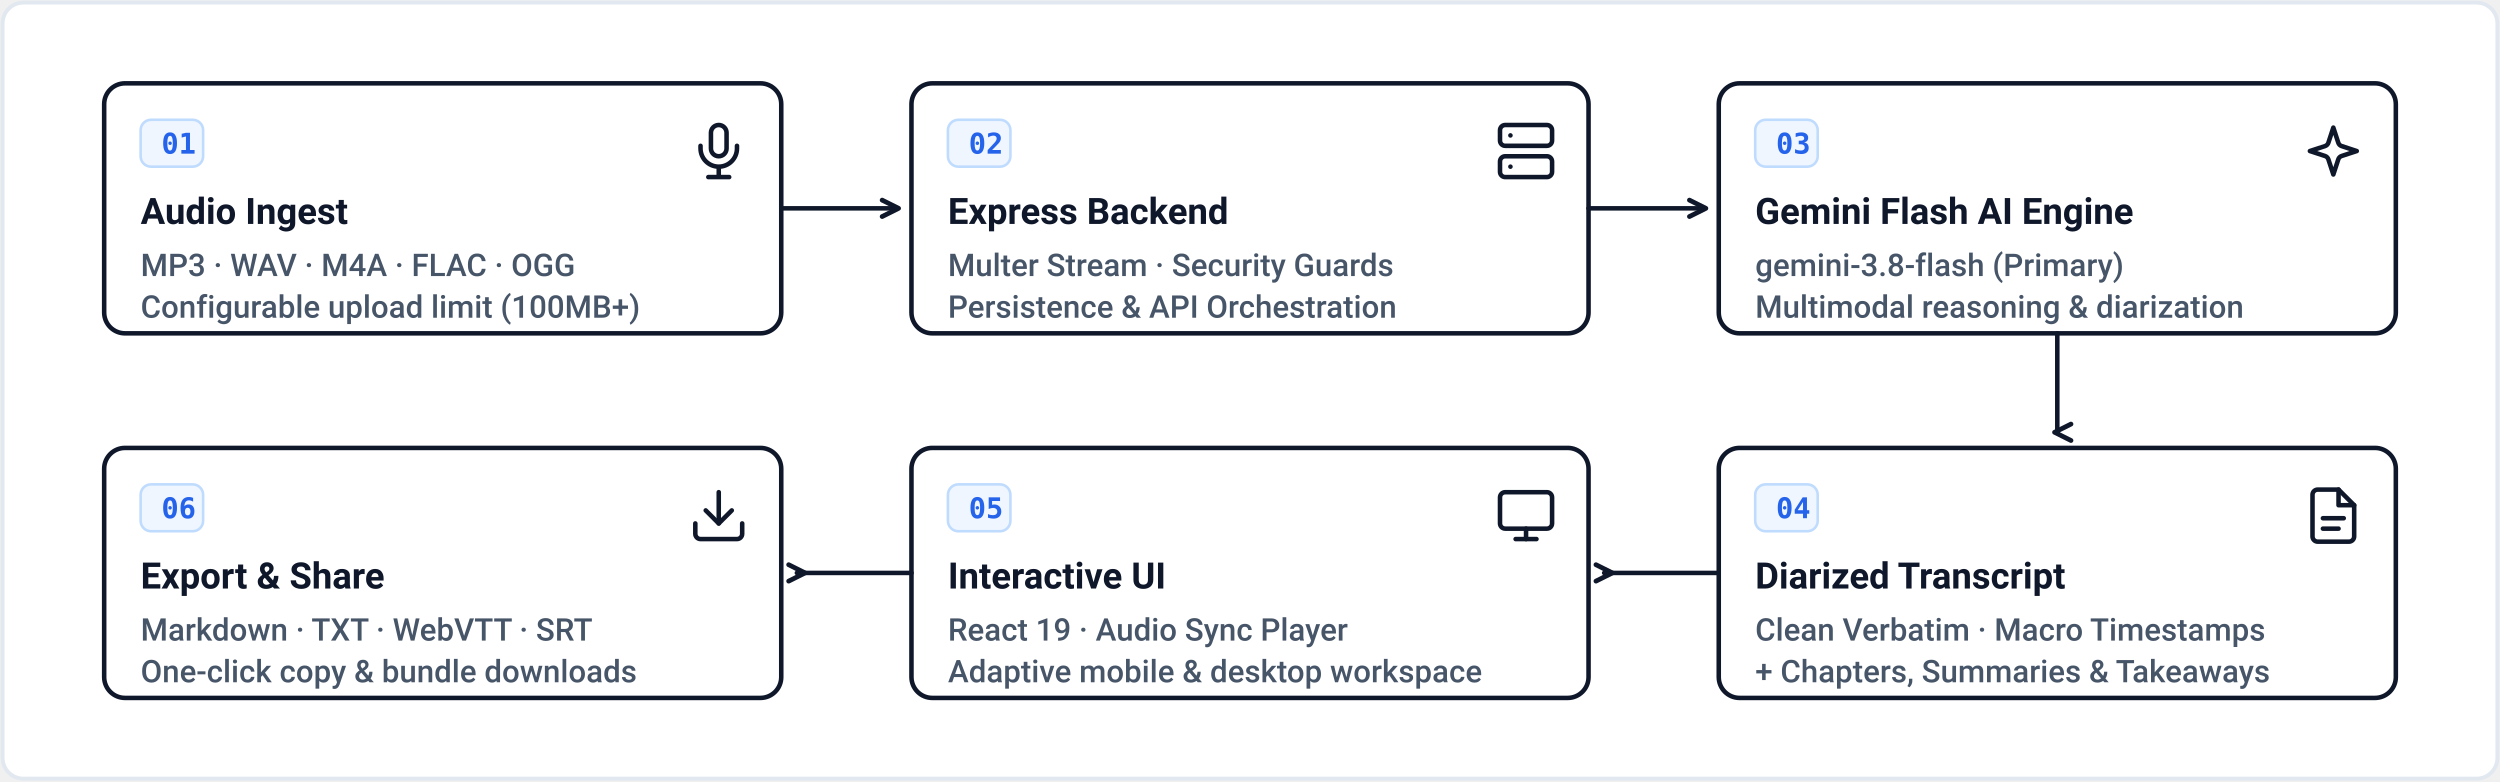
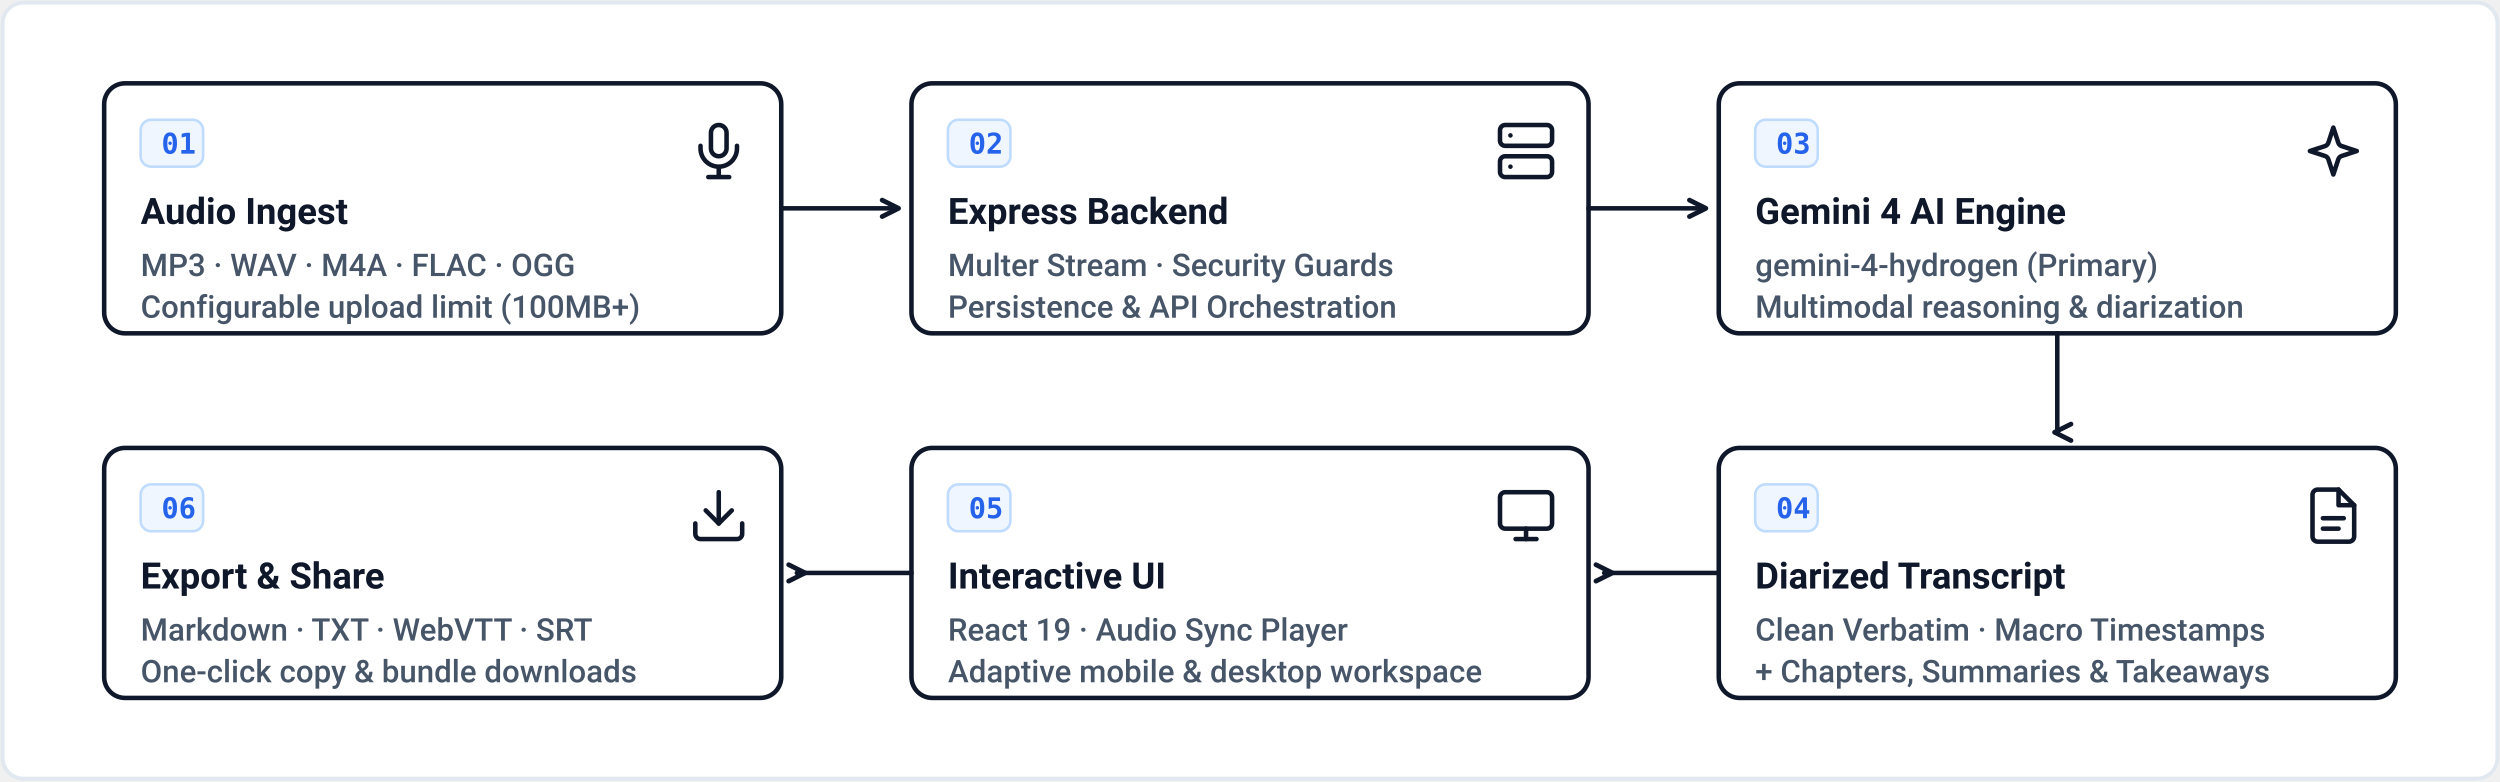
<svg xmlns="http://www.w3.org/2000/svg" viewBox="0 0 960 300" width="100%" height="100%" fill="none" style="background-color: #ffffff; border-radius: 8px;">
  <defs>
    <style>
      .node-box { fill: #ffffff; stroke: #0f172a; stroke-width: 1.75; rx: 8px; }
      .node-num { font-family: ui-monospace, SFMono-Regular, Menlo, Monaco, Consolas, monospace; font-size: 11px; font-weight: 700; fill: #2563eb; }
      .node-num-bg { fill: #eff6ff; stroke: #bfdbfe; stroke-width: 1; rx: 4px; }
      .node-title { font-family: ui-sans-serif, system-ui, -apple-system, BlinkMacSystemFont, "Segoe UI", Roboto, "Helvetica Neue", Arial, sans-serif; font-size: 14px; font-weight: 700; fill: #0f172a; }
      .node-desc { font-family: ui-sans-serif, system-ui, -apple-system, BlinkMacSystemFont, "Segoe UI", Roboto, "Helvetica Neue", Arial, sans-serif; font-size: 12px; font-weight: 500; fill: #475569; }
      .flow-arrow { stroke: #0f172a; stroke-width: 1.75; stroke-linecap: round; stroke-linejoin: round; }
      .icon-stroke { stroke: #0f172a; stroke-width: 1.75; stroke-linecap: round; stroke-linejoin: round; fill: none; }
    </style>
    <marker id="arrow-right" viewBox="0 0 10 10" refX="6" refY="5" markerWidth="6" markerHeight="6" orient="auto-start-reverse">
      <path d="M 1 2 L 7 5 L 1 8" fill="none" stroke="#0f172a" stroke-width="1.75" stroke-linecap="round" stroke-linejoin="round" />
    </marker>
    <marker id="arrow-down" viewBox="0 0 10 10" refX="5" refY="6" markerWidth="6" markerHeight="6" orient="auto-start-reverse">
      <path d="M 2 1 L 5 7 L 8 1" fill="none" stroke="#0f172a" stroke-width="1.75" stroke-linecap="round" stroke-linejoin="round" />
    </marker>
    <marker id="arrow-left" viewBox="0 0 10 10" refX="4" refY="5" markerWidth="6" markerHeight="6" orient="auto-start-reverse">
      <path d="M 7 2 L 1 5 L 7 8" fill="none" stroke="#0f172a" stroke-width="1.75" stroke-linecap="round" stroke-linejoin="round" />
    </marker>
  </defs>
  <rect x="1" y="1" width="958" height="298" rx="8" fill="#ffffff" stroke="#e2e8f0" stroke-width="1.5" />
  <g transform="translate(40, 32)">
    <rect class="node-box" x="0" y="0" width="260" height="96" />
    <rect class="node-num-bg" x="14" y="14" width="24" height="18" />
    <text class="node-num" x="22" y="27">01</text>
    <g transform="translate(224, 14)">
      <path class="icon-stroke" d="M12 2a3 3 0 0 0-3 3v6a3 3 0 0 0 6 0V5a3 3 0 0 0-3-3Z" />
      <path class="icon-stroke" d="M19 10v1a7 7 0 0 1-14 0v-1M12 18v4M8 22h8" />
    </g>
    <text class="node-title" x="14" y="54">Audio Ingest</text>
    <text class="node-desc" x="14" y="74">MP3 · WAV · M4A · FLAC · OGG</text>
    <text class="node-desc" x="14" y="90" fill="#64748b" font-size="11px">Configurable upload limit (100MB+)</text>
  </g>
  <line class="flow-arrow" x1="300" y1="80" x2="344" y2="80" marker-end="url(#arrow-right)" />
  <g transform="translate(350, 32)">
    <rect class="node-box" x="0" y="0" width="260" height="96" />
    <rect class="node-num-bg" x="14" y="14" width="24" height="18" />
    <text class="node-num" x="22" y="27">02</text>
    <g transform="translate(224, 14)">
      <rect class="icon-stroke" x="2" y="2" width="20" height="8" rx="2" />
      <rect class="icon-stroke" x="2" y="14" width="20" height="8" rx="2" />
      <line class="icon-stroke" x1="6" y1="6" x2="6.01" y2="6" />
      <line class="icon-stroke" x1="6" y1="18" x2="6.01" y2="18" />
    </g>
    <text class="node-title" x="14" y="54">Express Backend</text>
    <text class="node-desc" x="14" y="74">Multer Stream · Security Guards</text>
    <text class="node-desc" x="14" y="90" fill="#64748b" font-size="11px">Persistence &amp; API Orchestration</text>
  </g>
  <line class="flow-arrow" x1="610" y1="80" x2="654" y2="80" marker-end="url(#arrow-right)" />
  <g transform="translate(660, 32)">
    <rect class="node-box" x="0" y="0" width="260" height="96" />
    <rect class="node-num-bg" x="14" y="14" width="24" height="18" />
    <text class="node-num" x="22" y="27">03</text>
    <g transform="translate(224, 14)">
      <path class="icon-stroke" d="m12 3-1.9 5.8a2 2 0 0 1-1.3 1.3L3 12l5.8 1.9a2 2 0 0 1 1.3 1.3L12 21l1.9-5.8a2 2 0 0 1 1.3-1.3L21 12l-5.8-1.9a2 2 0 0 1-1.3-1.3Z" />
    </g>
-     <text class="node-title" x="14" y="54">Gemini Flash AI Engine</text>
-     <text class="node-desc" x="14" y="74">gemini-3.8-flash (Primary)</text>
+     <text class="node-title" x="14" y="54">Gemini 4 AI Engine</text>
+     <text class="node-desc" x="14" y="74">gemini-4-hydrogen (Primary)</text>
    <text class="node-desc" x="14" y="90" fill="#64748b" font-size="11px">Multimodal reasoning &amp; diarization</text>
  </g>
  <line class="flow-arrow" x1="790" y1="128" x2="790" y2="166" marker-end="url(#arrow-down)" />
  <g transform="translate(660, 172)">
    <rect class="node-box" x="0" y="0" width="260" height="96" />
    <rect class="node-num-bg" x="14" y="14" width="24" height="18" />
    <text class="node-num" x="22" y="27">04</text>
    <g transform="translate(224, 14)">
      <path class="icon-stroke" d="M14 2H6a2 2 0 0 0-2 2v16a2 2 0 0 0 2 2h12a2 2 0 0 0 2-2V8z" />
      <polyline class="icon-stroke" points="14 2 14 8 20 8" />
      <line class="icon-stroke" x1="8" y1="13" x2="16" y2="13" />
      <line class="icon-stroke" x1="8" y1="17" x2="14" y2="17" />
    </g>
    <text class="node-title" x="14" y="54">Diarized Transcript</text>
    <text class="node-desc" x="14" y="74">Clean Verbatim · Macro Timestamps</text>
    <text class="node-desc" x="14" y="90" fill="#64748b" font-size="11px">+ Chapters, Summaries &amp; Takeaways</text>
  </g>
  <line class="flow-arrow" x1="660" y1="220" x2="616" y2="220" marker-end="url(#arrow-left)" />
  <g transform="translate(350, 172)">
    <rect class="node-box" x="0" y="0" width="260" height="96" />
    <rect class="node-num-bg" x="14" y="14" width="24" height="18" />
    <text class="node-num" x="22" y="27">05</text>
    <g transform="translate(224, 14)">
      <rect class="icon-stroke" x="2" y="3" width="20" height="14" rx="2" />
      <line class="icon-stroke" x1="8" y1="21" x2="16" y2="21" />
      <line class="icon-stroke" x1="12" y1="17" x2="12" y2="21" />
    </g>
    <text class="node-title" x="14" y="54">Interactive UI</text>
    <text class="node-desc" x="14" y="74">React 19 · Audio Sync Player</text>
    <text class="node-desc" x="14" y="90" fill="#64748b" font-size="11px">Adaptive mobile &amp; desktop workspace</text>
  </g>
  <line class="flow-arrow" x1="350" y1="220" x2="306" y2="220" marker-end="url(#arrow-left)" />
  <g transform="translate(40, 172)">
    <rect class="node-box" x="0" y="0" width="260" height="96" />
    <rect class="node-num-bg" x="14" y="14" width="24" height="18" />
    <text class="node-num" x="22" y="27">06</text>
    <g transform="translate(224, 14)">
      <path class="icon-stroke" d="M21 15v4a2 2 0 0 1-2 2H5a2 2 0 0 1-2-2v-4" />
      <polyline class="icon-stroke" points="7 10 12 15 17 10" />
      <line class="icon-stroke" x1="12" y1="15" x2="12" y2="3" />
    </g>
    <text class="node-title" x="14" y="54">Export &amp; Share</text>
    <text class="node-desc" x="14" y="74">Markdown · TXT · WebVTT · SRT</text>
    <text class="node-desc" x="14" y="90" fill="#64748b" font-size="11px">One-click copy &amp; bundle downloads</text>
  </g>
</svg>
